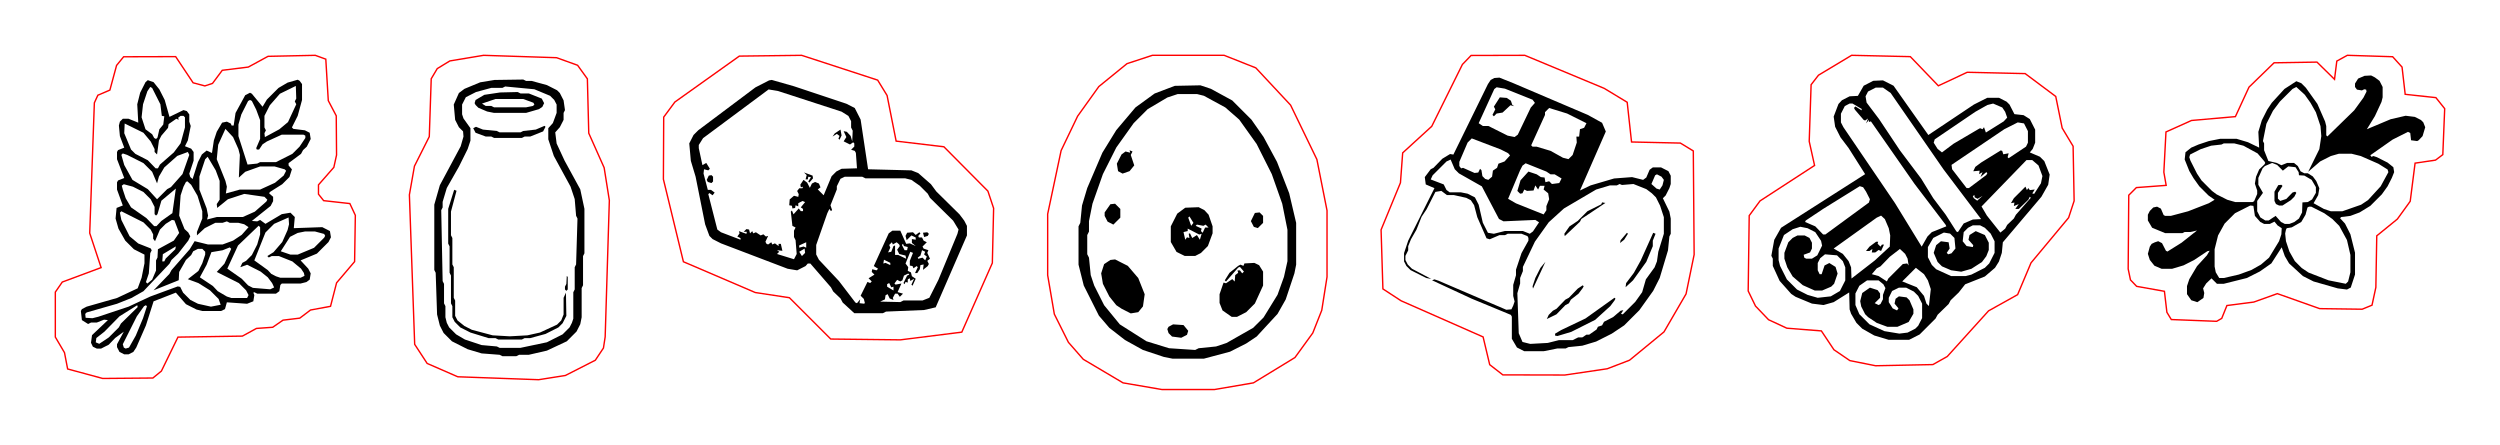
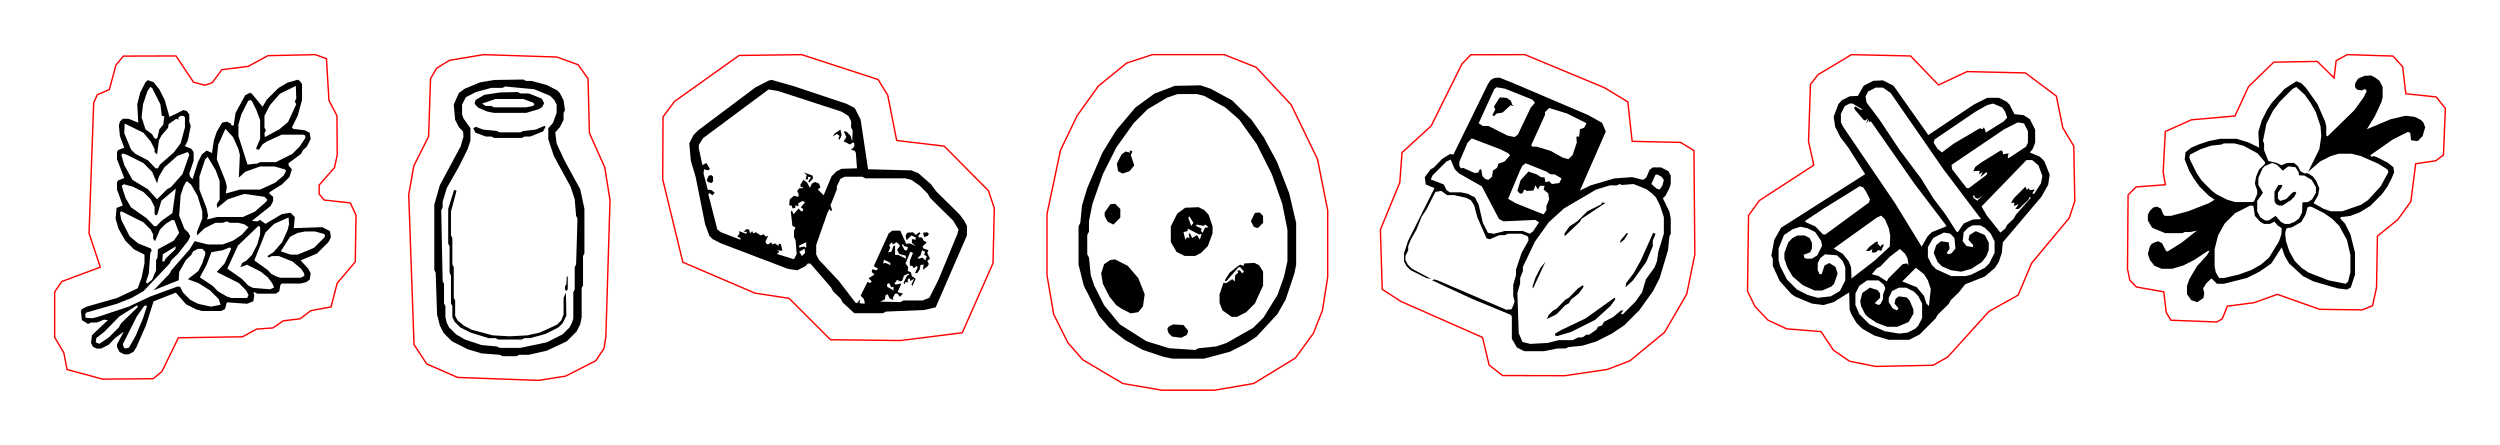
<svg xmlns="http://www.w3.org/2000/svg" width="176.69mm" height="31.441mm" viewBox="0 0 176.69 31.441">
  <g id="RASTER" class="layer-raster" fill="#000000" fill-rule="nonzero" stroke="none">
    <g class="piece" data-piece="token-wheat">
      <path d="M10.446 5.665L10.855 5.808L11.263 6.319L11.641 7.065L11.978 8.26L12.969 7.78L13.204 7.851L13.378 8.086L13.378 8.597L13.48 8.904L13.276 9.925L13.072 10.334L13.511 10.507L13.684 10.742L13.684 11.355L13.378 12.275L13.449 12.51L13.613 12.653L13.991 11.457L14.267 10.916L14.604 10.64L14.982 10.814L15.115 9.925L15.319 9.312L15.697 8.669L16.034 8.597L16.31 8.73L16.371 8.873L16.514 8.873L16.647 7.984L17.331 6.728L17.669 6.554L17.801 6.625L18.557 7.545L18.864 7.034L19.681 6.217L20.325 5.839L21.04 5.635L21.173 5.706L21.346 5.941L21.346 7.065L21.04 8.188L20.631 9.006L20.733 9.108L21.551 9.21L21.888 9.384L21.959 9.823L21.683 10.364L21.418 10.61L21.275 10.875L20.396 11.529L20.396 11.692L20.631 11.968L20.457 12.51L19.947 13.02L19.068 13.572L19.027 13.674L19.303 13.909L19.303 14.216L19.129 14.553L17.801 15.615L18.179 15.646L18.384 15.544L18.762 15.82L19.916 15.135L20.529 15.033L20.835 15.339L20.764 16.126L22.776 16.054L23.318 16.33L23.389 16.77L23.216 17.107L22.398 17.924L21.244 18.404L21.785 18.986L21.959 19.323L21.888 19.763L21.653 19.936L21.244 20.039L19.916 20.039L19.814 20.141L19.742 20.58L19.507 20.754L18.179 20.754L17.975 20.652L17.904 20.682L17.975 20.856L17.904 21.295L17.464 21.469L16.034 21.367L15.901 21.847L15.625 21.98L14.297 21.98L13.889 21.877L13.143 21.499L12.428 20.682L10.855 21.295L10.313 23.001L9.629 24.564L9.425 24.871L9.087 25.044L8.781 25.044L8.444 24.871L8.27 24.533L8.27 24.329L8.75 23.44L8.137 23.89L7.688 24.36L7.146 24.636L6.84 24.636L6.564 24.503L6.431 24.227L6.503 23.686L7.627 22.623L7.351 22.593L6.84 22.797L6.431 22.797L6.227 22.899L5.788 22.623L5.716 21.98L5.788 21.847L6.125 21.673L8.27 21.06L9.731 20.376L10.007 19.63L10.211 18.608L10.211 17.995L9.465 17.617L8.852 17.005L8.372 16.157L8.168 15.442L8.24 14.696L8.679 14.522L8.27 13.398L8.27 12.888L8.342 12.755L8.781 12.581L8.27 11.253L8.27 10.742L8.342 10.61L8.781 10.436L8.474 9.619L8.403 8.873L8.474 8.597L8.679 8.393L9.087 8.393L9.772 8.669L9.7 7.371L9.905 6.554L10.283 5.808ZM20.907 6.074L19.783 6.625L19.068 7.443L18.69 8.188L18.69 9.006L18.792 9.21L18.69 9.414L18.721 9.69L19.742 9.138L20.355 8.628L20.938 7.371L20.835 7.167L20.938 6.963ZM10.62 6.145L10.415 6.452L10.109 7.371L10.007 8.291L10.283 9.138L10.753 9.486L10.896 9.751L11.028 9.823L11.131 9.721L11.263 9.138L11.539 8.801L11.611 8.219L11.437 8.188L11.335 7.371L10.753 6.217ZM17.669 7.065L17.536 7.136L17.056 8.086L16.851 8.801L16.851 9.619L17.495 11.631L18.179 11.56L18.384 11.457L19.507 11.457L20.662 10.875L21.173 10.364L21.581 9.751L21.581 9.588L21.448 9.516L19.916 9.516L18.864 9.997L18.557 10.201L18.312 10.569L18.149 10.569L18.108 10.467L18.384 9.823L18.384 8.495L18.108 7.749L17.801 7.136ZM12.765 8.188L12.591 8.321L12.632 8.464L12.459 8.393L11.917 8.771L11.876 9.036L11.406 9.588L11.233 9.925L11.1 10.916L10.926 10.742L10.926 10.538L10.65 9.997L10.14 9.384L8.812 8.73L8.781 9.414L9.261 10.569L9.568 10.875L10.446 11.325L10.998 11.897L11.161 11.897L11.304 11.631L12.285 10.773L12.765 10.129L13.072 9.006L13.072 8.291L12.969 8.188ZM15.932 9.108L15.421 10.232L15.319 11.253L15.932 12.785L16.034 13.194L15.963 13.674L16.953 13.398L18.384 13.398L19.436 12.918L20.049 12.407L20.222 12.07L20.12 11.968L19.405 11.764L18.384 11.764L17.331 12.142L16.882 12.551L16.953 10.947L16.851 10.538L16.473 9.69ZM13.276 10.742L12.53 11.018L11.611 11.835L11.233 12.479L11.1 12.959L10.753 12.142L10.14 11.529L8.985 10.947L8.679 10.844L8.577 10.947L8.781 11.662L9.363 12.714L10.446 13.368L11.1 14.083L11.815 13.368L12.081 13.225L12.898 12.305L13.378 10.947ZM14.675 11.079L14.502 11.253L14.093 12.479L14.093 13.398L14.604 14.726L14.706 15.237L14.635 15.513L15.319 15.339L17.158 15.339L18.006 14.961L18.823 14.246L18.894 14.114L18.69 13.909L17.26 13.705L16.106 14.083L15.35 14.696L15.319 14.42L15.523 14.114L15.523 12.785L15.247 12.04ZM13.245 12.816L13.143 12.857L12.969 13.194L12.765 13.807L12.663 15.237L13.041 16.187L13.306 16.432L13.449 16.698L13.306 17.005L12.591 17.924L12.121 18.373L11.978 18.639L10.14 20.58L9.292 21.06L8.27 21.469L6.125 22.082L6.023 22.184L6.053 22.46L6.533 22.49L6.942 22.388L9.087 21.673L10.62 20.958L12.561 20.243L12.734 20.274L12.939 20.682L13.449 21.193L13.991 21.469L14.91 21.673L15.595 21.54L15.452 21.132L14.839 20.519L14.022 20.008L13.276 19.732L14.022 19.15L14.297 18.608L14.502 17.995L14.502 17.791L14.297 17.587L13.991 17.587L13.654 17.76L13.511 18.026L13.143 18.373L12.663 19.221L12.632 19.804L10.855 20.519L11.978 19.354L12.121 19.089L13.409 17.617L13.756 17.045L14.706 17.28L15.728 17.28L16.473 17.005L17.086 16.596L17.566 16.054L17.26 15.85L16.851 15.748L16.238 15.748L16.034 15.646L15.728 15.748L15.217 15.748L14.471 16.126L13.919 16.637L13.919 16.392L14.297 15.442L14.297 14.931L13.96 13.838L13.511 13.061ZM8.75 13.02L8.607 13.123L8.679 13.398L8.883 14.011L9.261 14.655L10.344 15.411L10.896 15.983L11.059 15.983L11.406 15.615L12.183 15.064L12.428 13.327L11.406 14.185L11.131 15.135L11.028 15.237L10.926 15.135L10.926 14.624L10.65 14.083L10.14 13.572L9.394 13.194ZM8.577 14.931L8.474 15.033L8.577 15.544L9.159 16.698L9.772 17.209L10.65 17.556L10.722 17.689L10.62 17.893L10.518 19.323L10.313 19.936L10.415 20.039L10.753 19.763L11.028 19.119L11.028 18.404L11.131 18.2L11.161 17.617L12.285 17.005L12.663 16.463L12.326 15.574L12.152 15.544L11.713 15.82L11.304 16.228L10.957 17.045L10.824 16.872L10.824 16.565L10.65 16.228L10.14 15.717ZM20.396 15.37L19.375 15.82L18.762 16.432L17.975 18.404L18.925 19.089L19.17 19.354L19.507 19.528L19.814 19.63L21.244 19.63L21.52 19.497L21.479 19.293L21.275 18.986L20.662 18.476L19.712 18.098L19.201 18.098L18.997 18.2L18.894 18.098L19.334 17.822L19.947 17.107L20.325 16.259L20.427 15.85ZM18.281 15.952L16.821 17.352L16.065 18.986L17.086 19.701L17.536 20.171L17.873 20.345L19.099 20.447L19.375 20.314L19.232 20.008L18.925 19.599L18.414 19.191L17.464 18.711L16.984 18.884L17.127 18.578L17.393 18.435L17.801 18.026L18.179 17.28L18.384 16.565L18.384 16.054ZM21.551 16.361L21.04 16.463L20.498 16.739L19.844 17.76L20.529 17.995L21.04 17.995L22.194 17.515L22.909 16.8L22.981 16.667L22.909 16.535L22.266 16.361ZM12.428 17.413L11.509 17.965L11.468 18.476L11.611 18.476L11.713 18.271L12.387 17.617ZM16.238 17.485L15.728 17.689L14.941 17.822L14.604 18.711L14.124 19.599L15.043 20.212L15.39 20.58L16.034 20.958L16.341 21.06L17.464 21.06L17.566 20.856L17.393 20.519L16.882 20.008L15.319 19.221L15.86 18.639L16.341 17.587ZM9.7 21.571L8.444 22.358L7.381 23.44L6.809 23.89L6.768 24.196L7.014 24.299L7.688 23.849L8.403 23.134L8.546 22.868L9.731 21.704ZM10.313 21.571L10.18 21.642L9.67 22.358L8.679 24.329L8.75 24.564L8.883 24.636L9.118 24.564L9.598 23.716L10.109 22.49L10.385 21.642Z" />
    </g>
    <g class="piece" data-piece="token-dairy">
      <path d="M34.949 5.651L36.982 5.621L37.179 5.719L37.572 5.719L38.653 6.014L39.37 6.378L39.566 6.574L39.832 7.095L39.93 7.783L39.832 7.979L39.832 8.471L39.566 8.991L39.242 9.355L39.34 10.141L39.9 11.349L41.011 13.383L41.305 14.759L41.305 17.903L41.207 18.099L41.207 20.163L41.109 20.359L41.109 22.422L41.011 22.914L40.745 23.434L40.058 24.122L38.653 24.781L37.375 25.075L36.688 25.075L36.491 25.174L35.509 25.174L35.312 25.075L34.035 24.977L33.052 24.682L31.942 24.122L31.352 23.533L31.087 23.012L30.891 22.226L30.792 19.278L30.694 19.082L30.694 14.464L31.087 13.088L32.561 10.337L32.757 9.65L32.728 9.286L32.433 8.991L32.168 8.471L32.07 7.39L32.433 6.574L32.826 6.279L33.937 5.818ZM35.705 6.112L35.509 6.211L34.723 6.211L33.642 6.505L32.924 6.869L32.659 7.39L32.659 8.078L32.757 8.372L33.249 9.06L33.249 9.944L33.052 10.534L32.433 11.782L31.578 13.285L31.284 14.267L31.284 14.66L31.185 14.857L31.284 19.868L31.382 20.064L31.382 21.44L31.48 21.636L31.48 22.422L31.578 22.816L31.745 23.14L32.237 23.631L32.856 23.995L34.035 24.388L35.116 24.486L35.312 24.584L36.786 24.584L38.653 24.191L39.763 23.631L40.254 23.14L40.421 22.816L40.519 22.521L40.519 20.654L40.618 20.457L40.618 18.885L40.716 18.689L40.814 15.447L40.716 15.25L40.618 14.071L40.323 13.187L39.144 11.025L38.751 9.846L38.751 9.06L39.075 8.697L39.34 7.979L39.34 7.39L39.173 7.066L38.879 6.771L37.768 6.309ZM35.342 6.535L36.589 6.505L36.786 6.604L37.375 6.604L38.289 6.967L38.456 7.291L38.328 7.557L38.093 7.714L37.179 7.979L34.919 7.979L34.428 7.881L33.809 7.616L33.612 7.419L33.543 7.291L33.612 7.066L34.231 6.702ZM35.017 6.997L34.064 7.321L34.33 7.488L34.723 7.488L34.919 7.586L37.179 7.586L37.67 7.488L37.768 7.39L37.7 7.262L36.982 6.997ZM38.486 8.893L38.554 8.962L38.387 9.286L37.474 9.65L37.081 9.65L36.884 9.748L34.919 9.748L34.723 9.65L34.33 9.65L33.612 9.384L33.445 9.06L33.642 8.962L34.133 9.158L35.116 9.257L35.312 9.355L36.786 9.355L36.982 9.257L37.867 9.158ZM32.099 13.413L32.266 13.481L31.873 14.955L31.873 16.626L31.971 16.822L31.971 18.689L32.07 18.885L32.07 21.047L32.168 21.243L32.168 22.324L32.335 22.648L32.826 23.041L33.347 23.307L34.821 23.7L36.029 23.769L37.277 23.7L38.161 23.503L39.37 22.943L39.665 22.648L39.832 22.226L39.832 21.047L39.999 20.683L40.028 22.324L39.763 22.845L39.468 23.14L38.554 23.602L37.474 23.896L37.081 23.896L36.884 23.995L35.214 23.995L35.017 23.896L34.526 23.896L33.249 23.503L32.531 23.14L32.138 22.747L31.971 22.422L31.971 21.636L31.873 21.44L31.873 19.475L31.775 19.278L31.775 17.412L31.677 17.215L31.677 14.759ZM40.058 19.504L40.126 19.573L40.126 20.457L40.028 20.556L39.93 20.457L39.93 20.261L40.028 20.064Z" />
    </g>
    <g class="piece" data-piece="token-sugar">
      <path d="M54.355 5.682L54.546 5.649L56.116 6.097L59.817 7.331L60.411 7.634L60.826 8.452L61.353 11.963L64.415 12.041L64.897 12.232L65.794 13.017L66.176 13.533L67.813 15.148L68.15 15.596L68.34 15.966L68.34 16.639L66.131 21.72L65.312 21.91L62.621 22.022L62.396 22.135L60.378 22.135L59.559 21.383L59.402 21.092L58.886 20.598L58.729 20.307L57.271 18.624L57.092 18.624L56.935 18.804L56.34 19.107L55.667 18.994L50.957 17.2L50.363 16.897L50.138 16.673L49.836 15.854L49.163 12.49L48.826 11.368L48.714 10.135L49.017 9.54L49.353 9.204L53.391 6.176ZM54.322 6.321L49.69 9.764L49.387 10.247L49.387 10.471L49.645 11.671L49.914 11.514L50.172 11.929L50.06 12.041L49.757 11.963L49.723 12.265L50.026 13.421L50.251 13.421L50.509 13.611L50.363 13.802L50.138 13.645L50.06 13.723L50.699 16.224L50.957 16.415L52.337 16.942L52.337 16.83L52.112 16.718L52.269 16.493L52.224 16.336L52.752 16.527L52.785 16.381L52.561 16.381L52.752 16.191L52.942 16.224L53.009 16.493L53.166 16.336L53.234 16.493L53.424 16.415L53.761 16.639L53.952 16.561L54.131 16.718L54.288 16.673L54.097 17.088L54.176 17.234L54.288 17.279L54.512 17.121L54.58 17.279L54.77 17.2L55.028 17.391L55.028 17.234L55.185 17.234L55.297 17.727L54.916 17.682L55.073 17.794L54.916 17.951L56.116 18.321L56.307 17.951L56.228 16.976L56.116 16.751L56.116 16.303L56.228 16.079L56.004 15.966L55.892 14.957L55.97 14.879L56.082 15.148L56.452 14.733L56.598 14.923L56.755 14.923L56.755 14.766L56.598 14.654L56.901 14.284L56.71 14.206L56.419 14.363L56.419 14.587L56.228 14.508L56.194 14.699L56.004 14.733L55.97 14.542L55.78 14.508L55.813 14.093L56.116 13.836L56.419 13.914L56.452 13.723L56.34 13.499L56.486 13.308L56.71 13.308L56.755 13.196L56.598 13.241L56.565 13.05L56.789 12.714L57.047 12.905L57.237 13.275L57.383 12.972L57.608 12.86L57.877 12.972L57.989 13.241L57.798 13.387L58.213 13.802L58.774 12.456L59.11 12.12L59.48 11.929L60.568 11.895L60.49 10.807L60.411 10.662L60.153 10.583L60.378 10.359L60.378 10.135L60.299 10.056L60.075 10.213L59.626 9.989L59.817 9.686L59.626 9.271L59.851 9.316L60.12 9.607L60.232 9.989L60.266 9.237L60.153 9.013L60.153 8.564L59.963 8.194L59.48 7.892L54.994 6.434ZM59.402 9.159L59.48 9.574L59.335 9.877L59.256 9.798L59.335 9.607L59.144 9.462L58.841 9.652L58.998 9.428ZM56.823 12.187L57.428 12.411L57.462 12.602L57.204 12.905L57.125 12.826L57.316 12.523L57.125 12.49L57.092 12.68L56.935 12.68L57.013 12.378ZM50.094 12.411L50.284 12.378L50.396 12.49L50.396 12.826L50.284 12.938L50.026 12.86L49.948 12.714ZM59.705 12.49L59.402 12.636L59.144 13.163L59.144 13.387L58.695 14.508L58.808 14.845L58.729 14.923L58.617 14.766L58.471 15.069L57.686 17.312L57.686 17.985L57.877 18.355L59.29 19.858L60.456 21.383L60.568 21.428L60.793 21.159L60.748 21.428L61.051 21.462L61.129 21.428L61.051 21.125L60.826 20.901L61.309 19.925L61.499 20.004L61.611 19.892L61.387 19.667L61.802 19.409L61.611 19.219L61.645 19.028L61.948 19.107L62.06 18.994L61.757 18.804L62.811 16.493L63.069 16.303L63.63 16.303L64.045 17.234L64.303 17.2L64.718 17.391L64.449 17.166L64.449 16.897L64.718 16.942L64.718 16.785L64.415 16.639L64.079 16.976L64 16.673L64.112 16.449L64.527 16.415L64.718 16.606L64.976 16.415L65.054 16.493L64.897 16.673L64.942 16.785L65.166 16.785L65.279 17.009L65.503 17.121L65.2 17.424L65.279 17.57L65.615 17.682L65.537 17.873L65.727 18.288L65.537 18.434L65.649 18.658L65.57 18.804L65.234 19.073L65.279 18.692L65.054 18.736L65.009 19.028L64.83 19.297L64.673 19.297L64.864 18.882L64.785 18.804L64.561 18.961L64.494 18.804L64.303 18.77L64.303 18.434L64.527 17.873L64.337 17.794L64 18.624L64.191 18.882L64.157 19.14L64.381 19.252L64.449 19.521L64.718 19.701L64.494 20.194L64.415 20.116L64.606 19.701L64.337 19.858L64.303 19.667L64.157 19.746L64.157 19.97L64 19.925L63.933 20.082L63.854 20.004L64.112 19.477L64.269 19.409L64.191 19.331L63.888 19.477L63.776 19.813L63.63 19.892L63.406 19.779L63.215 20.037L63.294 20.116L63.709 20.037L63.439 20.643L63.821 20.755L63.596 20.979L63.439 20.755L63.26 20.755L63.103 21.047L63.148 21.204L62.879 21.092L62.733 20.789L62.587 20.867L62.542 21.159L62.206 21.316L63.63 21.35L63.854 21.237L65.2 21.237L65.682 21.047L66.322 19.779L67.667 16.527L67.746 16.224L67.365 15.596L65.727 13.981L65.57 13.69L65.009 13.129L64.415 12.714L63.966 12.602L61.163 12.602L60.938 12.49ZM65.234 16.449L65.537 16.415L65.649 16.527L65.57 16.673L65.312 16.751ZM56.98 17.121L56.486 17.346L56.486 17.503L56.789 17.424L56.98 17.503ZM63.036 17.121L62.845 17.312L62.923 17.503L62.766 17.839L62.991 17.794L63.148 17.391L63.26 17.346L63.26 18.019L63.484 18.019L64.045 18.288L64 18.064L63.552 17.951L63.406 17.649L63.596 17.391L63.552 17.279L63.372 17.121L63.103 17.279ZM63.821 17.234L63.742 17.312L63.933 17.682L64.112 17.682L64.157 17.458L63.888 17.391ZM56.867 17.57L56.486 17.794L56.677 18.097L56.901 17.873ZM65.166 17.682L65.054 18.064L64.864 18.209L64.897 18.288L65.2 18.209L65.391 18.4L65.503 18.131L65.312 17.985L65.391 17.794ZM62.475 18.355L62.43 18.624L62.587 18.579L62.923 18.736L62.923 18.579ZM62.845 20.004L62.699 20.082L62.699 20.262L63.148 20.531L63.148 20.262L62.991 20.307Z" />
    </g>
    <g class="piece" data-piece="token-eggs">
      <path d="M83.031 6.067L84.84 6.03L85.578 6.276L87.092 7.101L88.445 8.454L89.306 9.685L90.254 11.444L91.115 13.659L91.607 15.751L91.607 18.704L91.484 19.319L90.869 21.165L90.291 22.186L88.814 23.786L88.076 24.278L86.932 24.857L85.086 25.349L82.871 25.349L82.256 25.226L80.779 24.734L79.512 24.032L78.404 23.171L77.666 22.31L76.596 20.181L76.226 18.704L76.226 15.997L76.35 15.751L76.473 14.521L76.842 13.29L77.912 10.792L78.897 9.193L80.25 7.593L81.604 6.609ZM83.24 6.646L82.502 6.892L81.111 7.716L80.127 8.7L78.897 10.423L77.949 12.306L77.211 14.398L76.965 15.628L76.965 16.366L76.842 16.612L76.842 17.966L76.965 18.212L77.088 19.442L77.334 20.181L78.035 21.571L79.143 22.925L81.025 24.118L82.625 24.611L84.471 24.734L84.717 24.611L85.947 24.487L86.686 24.241L88.568 23.171L89.306 22.433L90.291 20.833L90.746 19.566L90.992 18.458L90.992 16.243L90.623 14.398L89.885 12.306L88.814 10.177L87.584 8.454L86.599 7.593L85.086 6.769L84.594 6.646ZM79.832 10.62L80.041 10.706L79.918 10.952L80.164 11.69L79.832 12.097L79.34 12.269L79.02 12.097L78.934 11.567L79.266 10.915L79.549 10.706L79.881 10.792ZM78.478 14.434L78.81 14.398L79.18 14.767L79.18 15.382L78.687 15.874L78.281 15.665L78.072 15.259L78.072 15.013ZM83.769 14.681L84.717 14.644L85.123 14.853L85.418 15.173L85.701 15.997L85.701 16.489L85.369 17.388L84.877 17.88L84.471 18.089L83.732 18.089L83.154 17.806L82.748 17.105L82.748 15.997L83.203 15.099ZM88.691 15.05L89.023 15.013L89.27 15.259L89.27 15.751L88.9 16.12L88.617 16.034L88.408 15.628ZM84.065 15.296L83.979 15.382L84.188 15.96L84.348 15.751ZM84.594 15.874L84.508 15.96L84.926 16.157L84.877 16.329L85 16.452L85.172 16.083L85.418 16.083L85.209 15.874L85.049 15.96ZM83.942 16.157L83.942 16.329L83.646 16.403L83.769 16.945L83.892 16.772L84.065 16.822L84.015 16.526L84.102 16.489L84.262 16.822L84.594 16.612L84.803 16.945L84.926 16.526L84.754 16.575ZM78.478 18.372L78.81 18.335L79.709 18.79L80.447 19.652L80.902 20.796L80.779 21.657L80.447 22.063L79.918 22.15L79.266 21.817L78.897 21.571L78.404 20.956L77.949 20.058L77.826 19.319L78.035 18.667ZM87.953 18.618L88.654 18.581L88.987 18.741L89.27 19.196L89.27 20.181L88.691 21.448L88.076 22.063L87.424 22.396L87.055 22.396L86.403 21.94L86.193 21.411L86.193 20.796L86.476 19.972L86.649 20.021L87.092 19.726L87.264 19.898L87.301 19.442L87.51 19.283L87.461 19.11L87.633 19.11L87.793 19.319L87.916 19.196L87.633 18.864L87.51 18.913L86.649 19.898L86.563 19.812L86.895 19.283L87.51 18.79L87.67 18.704L87.879 18.79ZM82.908 22.925L83.646 22.974L83.979 23.38L83.892 23.663L83.486 23.872L82.834 23.786L82.588 23.54L82.502 23.257L82.588 23.097Z" />
    </g>
    <g class="piece" data-piece="token-cocoa">
      <path d="M105.61 5.514L105.972 5.485L106.948 5.875L112.222 8.122L113.228 8.678L113.492 9.294L111.666 13.464L112.418 13.103L114.078 12.614L115.348 12.517L116.129 12.712L116.354 12.546L116.588 11.999L116.813 11.833L117.399 11.833L117.916 12.097L118.082 12.419L118.082 13.005L117.985 13.298L117.721 13.816L117.526 14.011L117.985 14.958L118.082 15.447L118.082 16.521L117.985 16.716L117.887 17.693L117.301 19.646L116.842 20.555L115.865 21.922L114.791 22.996L113.912 23.582L112.808 24.139L111.832 24.432L110.855 24.53L110.66 24.627L110.074 24.627L109.097 24.823L107.73 24.823L107.212 24.559L106.851 23.944L106.851 22.381L106.782 22.254L104.018 21.111L101.215 19.812L101.381 19.744L101.674 19.842L106.46 21.893L106.821 21.863L106.948 21.6L107.046 21.307L106.948 20.916L106.948 20.135L107.144 19.451L107.144 19.06L107.534 17.888L108.023 17.009L108.023 16.814L107.954 16.687L107.534 16.521L106.558 16.521L106.362 16.619L105.972 16.619L105.288 16.912L105.063 16.843L104.409 15.349L104.184 14.499L103.95 14.148L103.628 13.982L102.749 13.786L102.26 13.786L101.87 13.493L101.45 13.562L100.825 14.792L100.473 15.32L100.112 16.228L99.721 16.912L99.526 17.4L99.526 17.693L99.33 18.084L99.33 18.377L99.496 18.699L99.789 18.992L101.157 19.715L100.795 19.646L99.692 19.09L99.399 18.797L99.233 18.474L99.233 17.888L99.526 17.009L101.381 13.298L100.766 13.034L100.698 12.517L101.118 11.96L101.313 11.862L101.938 11.218L102.485 10.886L102.719 10.925L105.161 5.944L105.356 5.651ZM105.776 6.168L105.61 6.295L104.507 8.708L104.8 8.903L105.19 8.903L106.558 9.587L107.046 9.684L107.271 9.518L108.189 7.604L108.482 7.272L108.316 7.047L106.362 6.266ZM106.001 6.881L106.489 6.92L106.782 7.116L106.88 7.409L107.017 7.506L106.753 7.438L106.196 7.956L105.776 8.024L105.581 8.219L105.483 8.122L105.679 7.731L105.581 7.536ZM109.488 7.633L109.195 7.926L109.195 8.122L108.218 10.27L108.316 10.368L108.609 10.368L109.585 10.661L110.464 11.149L110.855 11.247L111.148 10.954L111.441 10.075L111.412 9.655L111.607 9.655L111.666 9.128L111.959 9.03L112.125 8.708L110.757 8.024ZM104.018 9.782L103.725 10.075L103.139 11.442L103.139 11.735L103.266 11.901L103.403 11.862L104.214 12.224L104.477 12.194L104.604 11.931L104.702 12.028L104.77 12.448L104.966 12.644L105.19 12.712L105.454 12.487L105.513 12.058L105.806 11.862L105.903 11.569L106.333 11.413L106.724 10.983L106.587 10.827L106.069 10.563ZM102.524 11.276L102.231 11.413L101.254 12.39L101.118 12.683L102.036 13.034L102.231 13.425L102.456 13.591L103.237 13.591L103.725 13.689L104.243 13.952L104.507 14.47L104.8 15.74L105.161 16.453L105.581 16.521L106.362 16.326L107.632 16.326L108.12 16.521L108.345 16.355L108.775 15.71L108.511 15.544L106.265 15.642L105.942 15.476L104.731 13.171L103.11 12.253L102.817 11.96ZM107.827 11.54L107.603 11.706L107.437 12.028L106.587 14.05L107.144 14.372L109.097 15.154L109.292 14.861L109.292 14.568L109.488 14.079L109.419 13.659L109.097 13.396L109.165 13.132L108.833 13.132L108.706 13.396L108.511 13.103L108.384 13.464L107.925 13.493L107.73 13.396L107.603 13.659L107.437 13.689L107.241 13.493L107.466 12.741L108.023 12.126L108.609 12.321L108.902 12.517L109.165 12.546L109.224 12.878L109.488 12.81L109.683 13.005L110.201 12.937L110.367 12.614L109.878 12.321L109.585 12.321L109.292 12.126ZM117.106 12.321L116.979 12.39L116.715 13.005L117.076 13.327L117.301 13.396L117.496 13.103L117.594 12.712L117.428 12.487ZM114.469 13.005L114.273 13.103L113.785 13.103L112.808 13.396L110.533 14.734L109.458 15.71L108.482 17.078L107.632 18.865L107.632 19.158L107.437 19.646L107.437 20.037L107.241 20.721L107.339 23.553L107.603 24.168L108.15 24.305L109.39 24.237L110.171 24.041L111.148 24.041L111.539 23.846L111.832 23.846L112.125 23.651L112.32 23.651L112.838 23.289L112.935 23.094L113.228 22.996L113.365 22.742L114.01 22.41L114.537 21.961L114.732 21.922L114.566 22.186L114.693 22.215L115.572 21.336L116.061 20.652L116.324 19.744L116.94 18.894L117.106 18.474L117.203 17.791L117.594 16.521L117.594 15.349L117.33 14.538L117.037 13.952L116.744 13.659L116.354 13.366L115.445 13.005L114.635 13.073ZM113.228 14.304L113.463 14.343L111.763 15.476L111.666 15.671L110.591 16.687L110.562 16.521L110.923 16.003L111.509 15.613L112.193 14.929L113.17 14.441ZM114.986 16.453L115.055 16.521L114.791 16.941L114.498 17.175L114.537 16.98ZM116.842 16.453L117.008 16.521L116.813 17.009L116.813 17.4L116.354 18.504L115.416 19.812L114.889 20.301L114.928 20.008L115.475 19.285L115.963 18.406ZM109.224 18.504L108.345 20.398L108.316 20.232L108.511 19.646L108.872 18.933ZM111.861 20.164L111.929 20.232L111.861 20.359L111.568 20.75L111.021 21.18L110.884 21.434L110.63 21.57L110.005 22.215L109.322 22.547L109.458 22.254L109.751 21.961L110.005 21.824L110.63 21.18L110.884 21.043L111.509 20.398ZM114.107 21.043L114.176 21.111L114.107 21.238L113.814 21.629L112.74 22.606L111.05 23.455L110.074 23.748L109.908 23.719L109.908 23.582L110.337 23.328L112.056 22.508Z" />
    </g>
    <g class="piece" data-piece="token-spice">
      <path d="M132.394 5.711L133.08 5.68L133.828 6.059L136.287 9.542L139.504 7.391L140.457 6.91L141.276 6.91L141.819 7.186L142.024 7.391L142.372 8.067L143.018 8.139L143.458 8.415L143.837 9.163L143.837 10.085L143.663 10.526L143.458 10.772L144.175 11.079L144.483 11.386L144.862 12.339L144.759 13.056L144.278 13.907L141.553 17.124L141.481 17.871L141.276 18.486L141 18.927L140.282 19.541L138.889 20.094L138.438 20.668L137.865 21.221L137.721 21.488L136.943 22.246L136.799 22.512L135.672 23.639L134.924 24.018L133.49 24.018L132.466 23.711L131.615 23.229L131.206 22.82L130.827 22.174L130.724 21.867L130.693 20.668L129.597 21.355L128.88 21.559L128.061 21.457L126.903 20.976L126.596 20.771L125.776 19.849L125.294 18.793L125.294 18.281L125.192 18.076L125.397 16.949L125.878 16.099L131.82 12.308L130.652 10.464L130.079 9.706L129.7 8.958L129.597 8.241L129.935 7.35L130.181 7.084L130.724 6.807L131.308 6.776L131.718 6.059ZM132.568 6.192L132.025 6.469L131.851 6.807L131.923 7.248L132.804 8.415L134.279 10.628L135.775 12.616L136.635 14.009L137.516 15.177L138.275 16.365L138.377 16.406L138.787 15.792L139.432 15.515L140.016 15.484L137.352 11.96L133.623 6.571L133.08 6.192ZM130.724 7.319L130.386 7.493L130.109 8.036L130.109 8.651L130.284 8.989L133.931 14.357L135.816 17.431L136.226 16.714L136.533 16.406L137.557 15.997L137.516 15.894L135.304 12.985L132.23 8.579L132.087 8.62L132.087 8.477L131.882 8.723L132.025 8.375L131.82 8.518L131.718 8.477L131.103 7.76L131.031 7.627L131.134 7.524L131.574 7.801L131.574 7.698L130.929 7.319ZM140.866 7.319L140.457 7.422L139.606 7.903L136.738 9.85L136.666 10.085L136.943 10.526L137.25 10.772L138.07 10.157L139.811 9.133L139.944 9.061L140.119 9.133L140.221 8.989L140.354 9.368L141.614 8.579L141.86 8.313L141.717 7.903L141.512 7.596ZM142.608 8.651L141.655 9.133L137.926 11.653L137.967 11.96L138.992 13.292L139.156 13.292L140.385 12.37L140.457 12.237L140.385 12.165L139.975 12.513L140.119 12.165L139.873 12.308L139.914 12.063L139.463 12.104L139.606 11.796L140.016 11.489L141.409 10.628L141.512 10.669L141.584 10.905L141.963 10.833L141.891 11.11L141.963 11.182L143.192 10.362L143.325 10.085L143.325 9.266L143.049 8.723ZM143.223 11.315L140.047 14.593L140.426 15.238L141.379 16.437L141.717 16.161L141.86 15.894L142.331 15.443L142.475 15.177L143.53 13.978L143.458 13.907L143.356 14.112L142.68 14.767L142.434 14.767L142.68 14.419L142.331 14.562L142.372 14.316L142.127 14.357L142.331 14.009L143.151 13.19L143.253 13.435L143.356 13.292L143.458 13.435L143.807 13.394L143.632 13.671L143.766 13.702L144.247 12.954L144.35 12.442L144.073 11.694L143.632 11.315ZM131.441 13.159L128.849 14.767L127.62 15.587L127.579 15.689L128.296 15.997L128.849 16.57L129.013 16.57L132.087 14.316L132.158 14.081L131.882 13.538L131.677 13.231ZM139.535 13.773L139.432 13.876L139.504 14.009L139.74 14.183L140.119 13.845L139.77 14.05L139.565 13.948ZM132.947 15.238L132.64 15.382L129.597 17.564L130.243 17.943L130.652 18.455L130.827 18.896L130.857 19.685L132.496 18.414L133.562 17.431L133.593 16.642L133.49 16.13L133.214 15.484ZM139.432 15.925L139.094 16.099L138.787 16.406L138.715 17.052L138.992 17.39L139.432 17.462L139.463 17.328L139.125 16.949L139.197 16.611L139.637 16.335L140.282 16.611L140.559 17.154L140.559 17.666L140.385 18.107L140.078 18.517L139.33 18.998L138.613 19.203L137.895 19.101L137.25 18.824L136.943 18.517L136.666 17.871L136.84 17.328L137.178 17.052L137.721 17.124L137.793 17.564L137.588 17.871L137.691 17.974L137.926 17.902L138.203 17.564L138.131 16.816L137.824 16.509L137.383 16.437L136.635 16.816L136.256 17.462L136.256 18.179L136.533 18.722L136.84 19.029L137.895 19.511L138.92 19.511L139.33 19.408L140.282 18.927L140.59 18.619L140.969 17.871L140.969 17.052L140.692 16.509L140.282 16.099L139.944 15.925ZM127.241 16.027L126.698 16.201L126.083 16.611L125.704 17.564L125.704 18.384L125.807 18.793L126.288 19.746L127.005 20.463L127.753 20.842L128.47 21.047L129.392 20.945L130.038 20.566L130.417 19.818L130.417 18.896L130.243 18.455L129.833 18.046L128.983 17.974L128.644 18.25L128.47 18.589L128.47 19.101L128.603 19.377L128.747 19.377L128.952 18.763L129.29 18.589L129.73 18.865L129.874 19.336L129.628 20.054L129.423 20.258L128.778 20.535L128.265 20.535L127.415 20.156L126.698 19.541L126.319 18.896L126.114 18.281L126.114 17.871L126.391 17.124L126.698 16.816L127.036 16.642L127.548 16.642L127.886 16.816L128.061 17.154L128.061 17.564L127.927 17.841L127.477 18.005L127.518 18.209L127.651 18.281L128.061 18.281L128.44 18.046L128.778 17.359L128.706 17.021L128.296 16.406L127.753 16.13ZM132.599 17.083L132.742 17.083L132.701 17.226L132.906 17.431L133.009 17.287L133.152 17.287L132.947 17.738L132.773 17.666L132.537 17.841L132.292 17.841L132.333 17.595L132.128 17.738L131.882 17.738L132.128 17.431ZM134.279 17.595L133.562 18.148L132.906 18.824L132.64 18.968L132.292 19.377L132.773 19.511L133.357 19.89L133.459 19.685L134.484 18.66L134.791 18.619L134.894 18.763L134.822 18.281L134.648 17.943ZM135.406 18.927L134.443 19.89L135.467 20.299L135.98 20.914L136.154 21.457L136.328 21.631L136.461 20.433L136.256 19.818L135.98 19.377ZM131.954 19.818L131.411 20.197L131.134 20.74L131.134 21.559L131.411 22.205L132.128 22.922L133.183 23.404L134.238 23.578L134.822 23.506L135.365 23.229L135.57 23.024L135.847 22.482L135.847 21.457L135.57 20.914L135.263 20.607L134.72 20.33L134.207 20.33L133.726 20.566L133.49 21.047L133.49 21.355L133.767 21.795L134.074 21.939L134.177 21.795L133.9 21.457L133.972 21.119L134.207 20.945L134.75 21.017L134.955 21.221L135.232 21.867L135.232 22.174L134.894 22.758L134.105 23.096L133.388 23.096L132.64 22.82L132.025 22.41L131.82 22.205L131.544 21.662L131.472 21.283L131.615 20.709L132.158 20.33L132.701 20.504L132.876 20.74L132.876 21.047L132.496 21.426L132.773 21.559L132.906 21.488L133.08 21.15L133.08 20.842L133.255 20.361L133.111 20.094L132.773 19.818Z" />
    </g>
    <g class="piece" data-piece="token-vanilla">
      <path d="M167.118 5.358L167.582 5.334L167.85 5.472L168.176 5.716L168.395 6.147L168.395 6.879L168.314 7.205L167.85 8.205L167.281 9.132L168.965 8.425L170.022 8.181L170.673 8.262L171.104 8.482L171.267 8.644L171.405 8.994L171.218 9.62L170.941 9.913L170.835 9.97L170.404 9.913L170.347 9.401L170.185 9.319L169.103 9.864L167.525 10.971L167.606 11.085L167.745 11.028L167.989 11.109L168.745 11.491L169.152 11.817L169.209 12.166L169.046 12.573L168.745 13.167L168.338 13.736L167.525 14.549L166.769 15.013L166.118 15.257L165.467 15.338L165.386 15.42L165.736 15.802L166.118 16.559L166.443 17.86L166.443 19.405L166.142 20.324L165.874 20.463L165.223 20.381L163.515 19.893L162.759 19.511L161.783 18.616L161.482 18.104L161.262 17.478L160.53 18.616L159.717 19.186L158.797 19.649L157.171 20.056L156.683 20.056L156.3 19.674L155.926 20.032L155.707 20.381L155.788 20.707L155.731 21.056L155.3 21.357L154.869 21.219L154.568 20.788L154.568 20.219L154.731 19.731L155.276 18.812L155.975 18.047L156.17 17.722L156.008 17.754L155.08 18.372L154.324 18.755L153.511 18.999L152.778 18.999L152.266 18.779L151.941 18.372L151.802 17.941L151.941 17.429L152.071 17.234L152.29 17.128L152.534 17.047L152.803 17.185L153.079 17.722L153.185 17.779L154.186 17.152L155.276 16.29L154.812 16.396L154.405 16.396L154.243 16.477L153.022 16.477L152.103 16.095L151.802 15.582L151.802 15.176L151.941 14.907L152.185 14.663L152.453 14.606L152.722 14.745L152.917 15.2L153.022 15.257L153.429 15.257L154.649 14.932L156.113 14.362L156.52 14.118L156.089 13.817L155.438 13.167L155.032 12.597L154.731 12.085L154.405 11.272L154.462 10.759L154.869 10.434L155.381 10.214L156.113 9.97L156.927 9.808L158.065 9.808L158.879 10.052L159.668 10.434L159.611 9.319L159.855 8.506L160.237 7.75L160.562 7.262L161.457 6.286L162.295 5.741L162.645 5.879L162.97 6.204L163.783 7.343L164.328 8.587L164.41 8.913L164.41 9.563L164.491 9.645L166.386 7.798L167.037 6.904L167.257 6.473L167.232 6.334L167.094 6.31L166.931 6.391L166.581 6.334L166.443 6.147L166.443 5.903L166.663 5.554ZM162.295 6.147L162.027 6.286L161.132 7.18L160.644 7.831L160.18 8.75L159.936 9.97L160.018 10.133L160.018 10.621L160.318 11.377L160.912 11.516L161.238 11.678L161.644 11.516L162.132 11.516L162.401 11.735L162.596 12.109L162.864 12.248L163.108 12.248L163.458 12.467L163.702 12.793L163.922 13.305L163.84 13.793L163.515 14.362L164.247 14.769L164.735 14.932L165.548 14.932L166.874 14.468L167.362 14.143L168.257 13.167L168.802 12.166L168.745 11.979L168.094 11.573L166.85 11.028L166.199 10.865L165.304 10.865L164.735 11.028L163.979 11.41L163.133 12.142L163.922 10.54L164.06 9.62L164.003 8.913L163.678 7.937L163.295 7.262L162.889 6.692ZM157.171 10.133L157.008 10.214L156.276 10.296L155.544 10.54L154.788 10.922L154.731 11.109L154.812 11.353L155.276 12.272L155.601 12.76L156.333 13.492L156.658 13.736L157.415 14.118L157.984 14.281L159.204 14.281L159.31 14.224L159.529 13.712L159.529 13.468L159.367 12.98L159.448 12.492L159.668 11.979L160.042 11.621L160.099 11.516L160.042 11.41L159.554 10.84L158.553 10.296L157.903 10.133ZM160.587 11.516L160.074 11.735L159.912 11.898L159.611 12.573L159.611 13.061L159.936 13.63L159.529 14.2L159.529 14.932L159.749 15.363L160.099 15.582L160.343 15.582L160.831 15.257L161.213 15.688L161.482 15.826L161.807 15.826L162.157 15.688L162.482 15.444L162.702 15.013L162.726 14.305L163.108 14.281L163.409 14.094L163.678 13.63L163.678 13.224L163.377 12.711L162.864 12.41L162.482 12.386L162.458 12.166L162.238 11.817L161.726 11.76L161.343 12.061L160.937 11.654ZM161.018 13.085L161.238 13.061L161.319 13.142L160.994 13.63L160.994 14.037L161.156 14.2L161.587 14.061L162.027 13.606L162.214 13.549L162.295 13.63L162.157 13.899L161.913 14.143L161.319 14.525L161.075 14.525L160.855 14.419L160.75 14.2L160.75 13.549ZM159.041 14.525L157.96 15.07L157.228 15.802L156.764 16.64L156.52 17.616L156.52 18.836L156.601 19.243L156.845 19.649L157.171 19.649L158.228 19.405L159.123 19.08L159.798 18.698L160.367 18.21L161.075 17.047L161.238 16.559L161.262 16.127L160.969 15.932L160.75 15.664L160.424 15.826L160.018 15.826L159.749 15.688L159.367 15.257L159.261 14.549ZM163.19 14.606L163.084 14.663L162.946 15.176L162.645 15.688L161.97 16.07L161.62 16.127L161.563 16.233L161.506 16.502L161.563 17.047L161.807 17.779L162.189 18.454L162.677 18.942L163.165 19.267L164.572 19.812L165.792 20.056L165.955 19.893L166.118 19.243L166.118 18.023L165.874 16.965L165.329 15.965L164.841 15.477L164.271 15.07L163.352 14.606Z" />
    </g>
  </g>
  <g id="CUT" class="layer-cut" fill="none" stroke="#ff0000" stroke-width="0.1">
    <g class="piece" data-piece="token-wheat">
-       <path d="M8.738 4.012L12.415 4.002L13.648 5.852L14.479 6.072L15.019 5.895L15.709 4.968L17.549 4.74L18.942 3.982L22.281 3.91L23.026 4.181L23.202 7.112L23.765 8.186L23.786 10.956L23.595 11.826L22.509 13.065L22.509 13.724L22.874 14.181L24.726 14.387L25.114 15.218L25.062 18.489L23.788 19.989L23.36 21.649L21.945 21.911L21.187 22.485L20 22.628L19.273 23.13L18.124 23.212L17.13 23.755L12.577 23.826L11.407 26.225L10.805 26.717L7.257 26.748L4.78 26.077L4.558 24.923L3.91 23.822L3.91 20.644L4.402 19.933L7.146 18.912L6.341 16.476L6.669 7.268L6.916 6.73L7.766 6.366L8.239 4.622Z" />
+       <path d="M8.716 3.965L12.44 3.954L13.678 5.811L14.477 6.022L14.99 5.855L15.683 4.923L17.534 4.694L18.93 3.935L22.288 3.862L23.072 4.147L23.249 7.099L23.813 8.175L23.833 10.961L23.639 11.848L22.556 13.082L22.556 13.708L22.899 14.136L24.758 14.343L25.162 15.208L25.109 18.507L23.831 20.012L23.398 21.69L21.965 21.956L21.205 22.53L20.017 22.674L19.289 23.176L18.137 23.259L17.143 23.802L12.606 23.873L11.445 26.255L10.823 26.765L7.251 26.796L4.739 26.115L4.513 24.94L3.863 23.835L3.863 20.629L4.371 19.894L7.087 18.883L6.293 16.483L6.622 7.257L6.88 6.694L7.726 6.331L8.196 4.6Z" />
    </g>
    <g class="piece" data-piece="token-dairy">
-       <path d="M34.176 3.91L39.338 4.078L40.822 4.613L41.513 5.571L41.611 9.413L42.699 11.854L43.066 14.163L42.771 23.806L42.649 24.598L42.075 25.459L39.958 26.538L38.069 26.836L32.354 26.629L30.191 25.688L29.308 24.337L28.934 13.77L29.291 11.743L30.34 9.656L30.477 5.566L30.903 4.849L31.792 4.307Z" />
+       <path d="M34.173 3.862L39.347 4.03L40.852 4.573L41.56 5.556L41.658 9.402L42.745 11.84L43.114 14.16L42.818 23.811L42.694 24.615L42.107 25.496L39.973 26.583L38.071 26.884L32.343 26.676L30.159 25.725L29.261 24.352L28.886 13.767L29.246 11.728L30.292 9.644L30.43 5.552L30.869 4.814L31.775 4.262Z" />
    </g>
    <g class="piece" data-piece="token-sugar">
-       <path d="M52.251 3.966L56.657 3.91L62.03 5.663L62.695 6.748L63.335 9.974L66.711 10.374L69.821 13.507L70.225 14.719L70.135 18.588L67.976 23.474L63.635 24.019L58.714 23.962L55.793 21.042L53.377 20.674L48.301 18.499L46.886 12.668L46.908 8.277L47.697 7.21Z" />
+       <path d="M52.236 3.919L56.664 3.862L62.061 5.623L62.74 6.73L63.375 9.931L66.733 10.329L69.862 13.481L70.273 14.712L70.182 18.599L68.008 23.517L63.638 24.067L58.694 24.01L55.77 21.086L53.364 20.72L48.26 18.533L46.838 12.674L46.861 8.261L47.663 7.175Z" />
    </g>
    <g class="piece" data-piece="token-eggs">
-       <path d="M81.442 3.91L86.518 3.91L88.756 4.797L91.215 7.431L93.072 11.268L93.789 14.881L93.789 19.573L93.417 21.927L92.782 23.534L91.522 25.269L88.588 27.059L85.832 27.531L82.125 27.531L79.37 27.059L76.562 25.394L75.511 24.194L74.516 22.202L74.045 19.45L74.045 15.126L74.996 10.64L76.161 8.211L77.662 6.116L79.653 4.498Z" />
+       <path d="M81.434 3.863L86.527 3.863L88.783 4.757L91.255 7.404L93.117 11.253L93.837 14.876L93.837 19.576L93.464 21.94L92.824 23.558L91.555 25.304L88.605 27.104L85.836 27.578L82.121 27.578L79.353 27.104L76.531 25.431L75.472 24.22L74.47 22.217L73.997 19.454L73.997 15.121L74.951 10.625L76.12 8.187L77.627 6.083L79.629 4.456Z" />
    </g>
    <g class="piece" data-piece="token-cocoa">
-       <path d="M103.97 3.92L107.767 3.91L113.377 6.244L115.003 7.228L115.311 10.035L118.763 10.112L119.676 10.669L119.735 17.995L119.164 20.773L117.605 23.456L115.169 25.458L113.593 26.063L110.598 26.505L106.214 26.495L105.286 25.773L104.82 23.813L99.024 21.259L97.738 20.419L97.609 16.241L98.978 12.916L99.136 10.804L101.191 8.926L103.358 4.553Z" />
+       <path d="M103.95 3.872L107.776 3.862L113.398 6.201L115.047 7.199L115.354 9.989L118.777 10.065L119.723 10.642L119.783 17.999L119.209 20.79L117.642 23.487L115.193 25.5L113.605 26.109L110.601 26.552L106.198 26.542L105.244 25.8L104.779 23.847L99.001 21.301L97.691 20.445L97.561 16.232L98.931 12.904L99.09 10.782L101.152 8.897L103.319 4.525Z" />
    </g>
    <g class="piece" data-piece="token-spice">
-       <path d="M130.864 3.909L135.015 4.003L136.994 6.063L139.034 5.108L143.131 5.202L145.292 6.817L145.746 9.048L146.519 10.336L146.591 14.197L146.202 15.385L143.546 18.574L142.597 20.824L140.544 21.969L137.625 25.196L136.609 25.767L132.56 25.85L130.74 25.486L129.614 24.718L128.727 23.387L126.285 23.195L124.995 22.597L124.072 21.632L123.555 20.565L123.627 15.239L124.392 14.199L128.246 11.693L127.868 9.991L128.002 5.986L128.522 5.315Z" />
+       <path d="M130.851 3.862L135.036 3.956L137.004 6.006L139.024 5.06L143.147 5.154L145.334 6.79L145.791 9.031L146.566 10.323L146.639 14.204L146.244 15.409L143.587 18.599L142.634 20.857L140.574 22.007L137.655 25.234L136.621 25.815L132.556 25.898L130.721 25.531L129.58 24.752L128.7 23.433L126.273 23.242L124.967 22.636L124.033 21.659L123.507 20.576L123.58 15.223L124.358 14.164L128.192 11.671L127.82 9.996L127.955 5.969L128.49 5.278Z" />
    </g>
    <g class="piece" data-piece="token-vanilla">
-       <path d="M165.901 3.909L169.103 4.009L169.767 4.742L169.989 6.667L172.159 6.9L172.781 7.679L172.648 10.927L172.132 11.317L170.688 11.53L170.344 14.226L169.437 15.482L167.98 16.667L167.916 20.31L167.644 21.569L166.948 21.854L163.946 21.813L160.953 20.753L159.29 21.348L157.389 21.594L157.023 22.502L156.665 22.709L153.459 22.584L153.147 22.071L152.973 20.588L151.009 20.237L150.573 19.783L150.411 19.008L150.452 13.796L150.99 13.258L153.096 13.101L152.932 12.172L153.082 9.325L154.887 8.515L157.989 8.242L158.95 6.159L160.721 4.439L163.755 4.389L164.994 5.606L165.156 4.317Z" />
+       <path d="M165.889 3.861L169.125 3.962L169.812 4.721L170.032 6.624L172.184 6.854L172.829 7.663L172.694 10.952L172.151 11.362L170.731 11.571L170.39 14.244L169.472 15.515L168.027 16.69L167.963 20.316L167.685 21.604L166.957 21.902L163.938 21.861L160.953 20.804L159.302 21.394L157.423 21.638L157.061 22.535L156.676 22.757L153.431 22.631L153.101 22.086L152.93 20.629L150.986 20.281L150.529 19.806L150.363 19.012L150.405 13.776L150.969 13.212L153.04 13.057L152.884 12.175L153.036 9.293L154.874 8.469L157.958 8.197L158.911 6.132L160.701 4.392L163.774 4.341L164.959 5.505L165.112 4.287Z" />
    </g>
  </g>
</svg>
